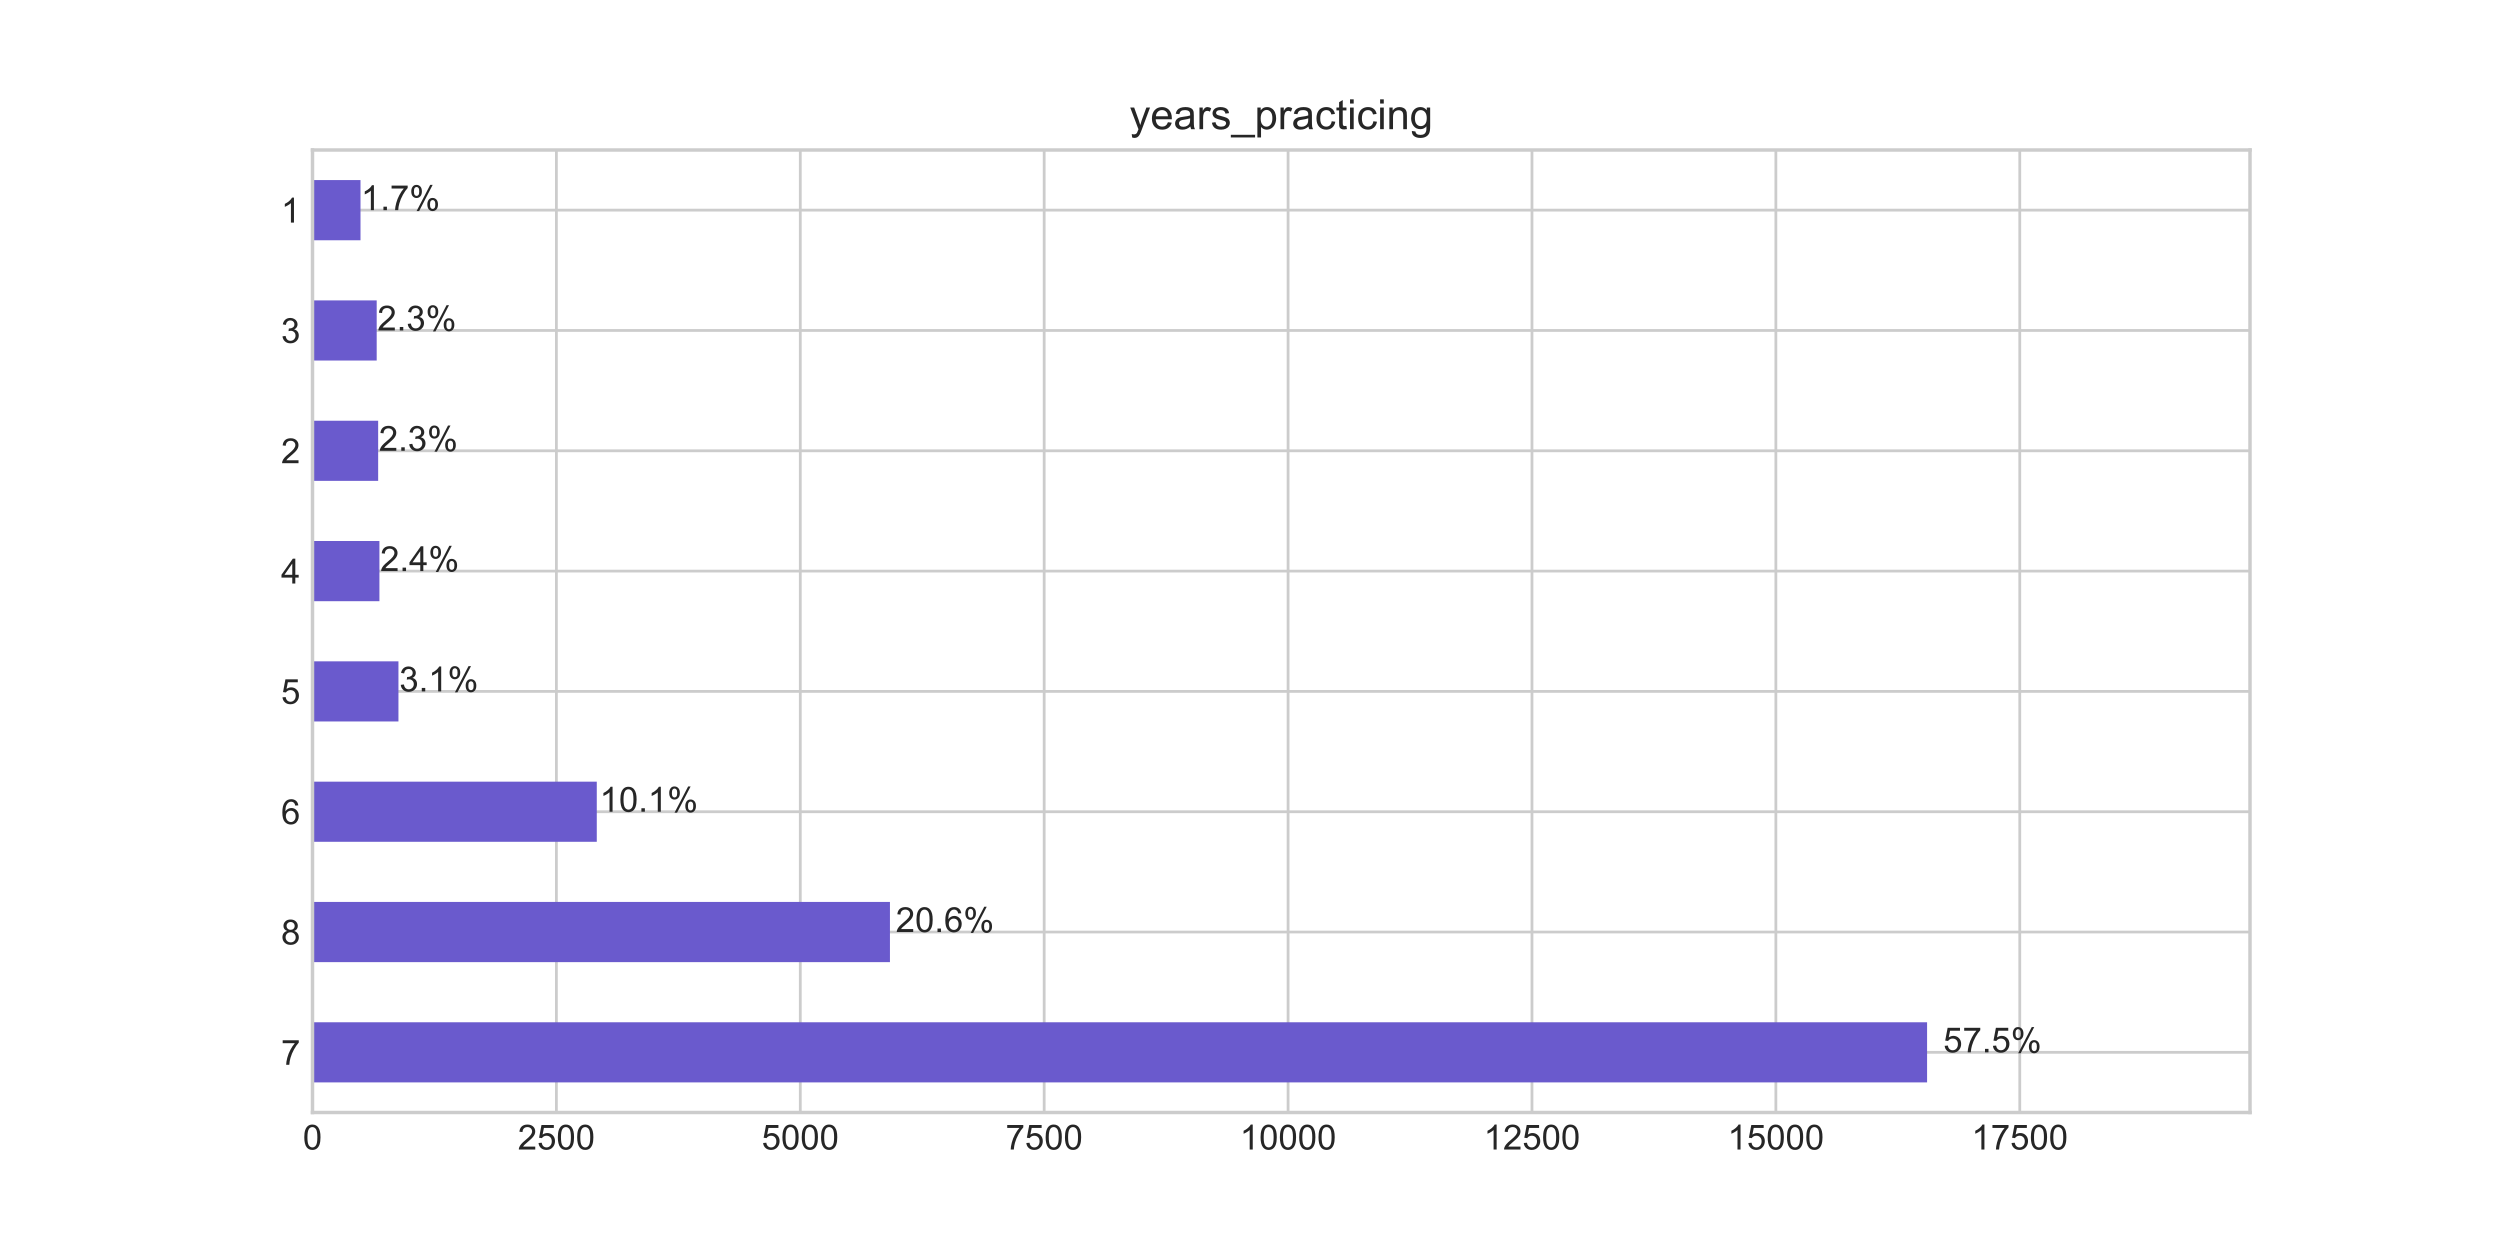
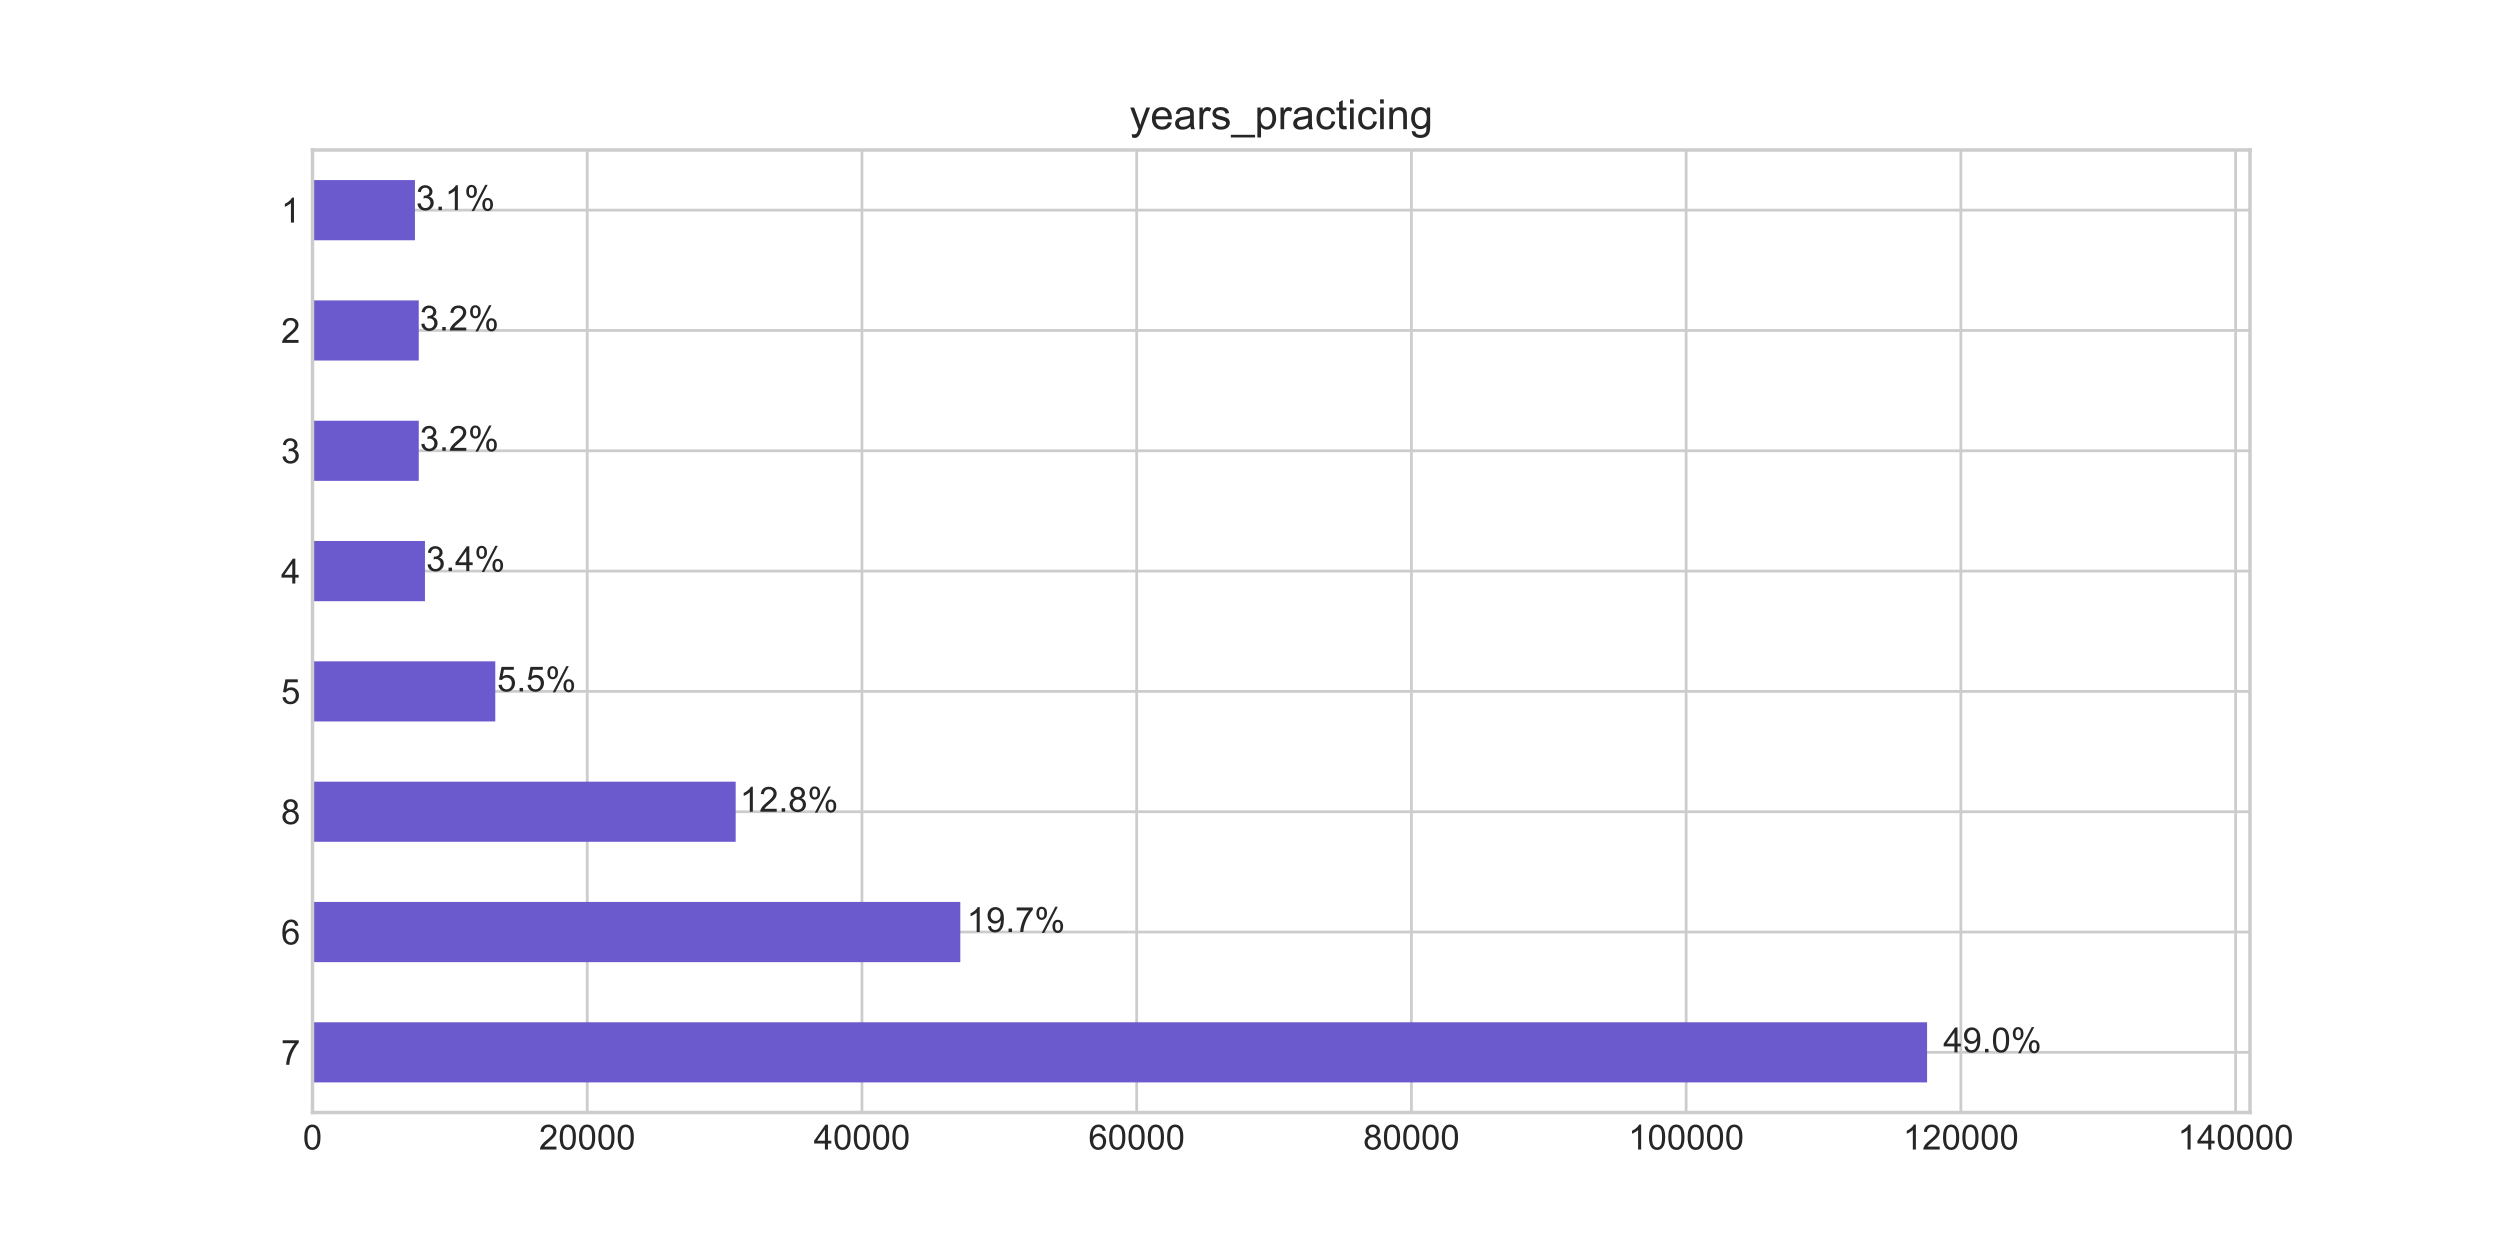
<svg xmlns="http://www.w3.org/2000/svg" xmlns:xlink="http://www.w3.org/1999/xlink" height="360pt" version="1.1" viewBox="0 0 720 360" width="720pt">
  <defs>
    <style type="text/css">
- *{stroke-linecap:butt;stroke-linejoin:round;white-space:pre;}
+ *{stroke-linecap:butt;stroke-linejoin:round;}
  </style>
  </defs>
  <g id="figure_1">
    <g id="patch_1">
      <path d="M 0 360  L 720 360  L 720 0  L 0 0  z " style="fill:#ffffff;" />
    </g>
    <g id="axes_1">
      <g id="patch_2">
        <path d="M 90 320.4  L 648 320.4  L 648 43.2  L 90 43.2  z " style="fill:#ffffff;" />
      </g>
      <g id="matplotlib.axis_1">
        <g id="xtick_1">
          <g id="line2d_1">
-             <path clip-path="url(#pb4fe0cba98)" d="M 90 320.4  L 90 43.2  " style="fill:none;stroke:#cccccc;stroke-linecap:round;stroke-width:0.8;" />
+             <path clip-path="url(#p68119d0b83)" d="M 90 320.4  L 90 43.2  " style="fill:none;stroke:#cccccc;stroke-linecap:round;stroke-width:0.8;" />
          </g>
          <g id="line2d_2" />
          <g id="text_1">
            <defs>
              <path d="M 4.156 35.297  Q 4.156 48 6.766 55.734  Q 9.375 63.484 14.516 67.672  Q 19.672 71.875 27.484 71.875  Q 33.25 71.875 37.594 69.547  Q 41.938 67.234 44.766 62.859  Q 47.609 58.5 49.219 52.219  Q 50.828 45.953 50.828 35.297  Q 50.828 22.703 48.234 14.969  Q 45.656 7.234 40.5 3  Q 35.359 -1.219 27.484 -1.219  Q 17.141 -1.219 11.234 6.203  Q 4.156 15.141 4.156 35.297  z M 13.188 35.297  Q 13.188 17.672 17.312 11.828  Q 21.438 6 27.484 6  Q 33.547 6 37.672 11.859  Q 41.797 17.719 41.797 35.297  Q 41.797 52.984 37.672 58.781  Q 33.547 64.594 27.391 64.594  Q 21.344 64.594 17.719 59.469  Q 13.188 52.938 13.188 35.297  z " id="ArialMT-48" />
            </defs>
            <g style="fill:#262626;" transform="translate(87.21953 331.0578)scale(0.1 -0.1)">
              <use xlink:href="#ArialMT-48" />
            </g>
          </g>
        </g>
        <g id="xtick_2">
          <g id="line2d_3">
-             <path clip-path="url(#pb4fe0cba98)" d="M 160.242 320.4  L 160.242 43.2  " style="fill:none;stroke:#cccccc;stroke-linecap:round;stroke-width:0.8;" />
+             <path clip-path="url(#p68119d0b83)" d="M 169.122 320.4  L 169.122 43.2  " style="fill:none;stroke:#cccccc;stroke-linecap:round;stroke-width:0.8;" />
          </g>
          <g id="line2d_4" />
          <g id="text_2">
            <defs>
              <path d="M 50.344 8.453  L 50.344 0  L 3.031 0  Q 2.938 3.172 4.047 6.109  Q 5.859 10.938 9.828 15.625  Q 13.812 20.312 21.344 26.469  Q 33.016 36.031 37.109 41.625  Q 41.219 47.219 41.219 52.203  Q 41.219 57.422 37.469 61  Q 33.734 64.594 27.734 64.594  Q 21.391 64.594 17.578 60.781  Q 13.766 56.984 13.719 50.25  L 4.688 51.172  Q 5.609 61.281 11.656 66.578  Q 17.719 71.875 27.938 71.875  Q 38.234 71.875 44.234 66.156  Q 50.25 60.453 50.25 52  Q 50.25 47.703 48.484 43.547  Q 46.734 39.406 42.656 34.812  Q 38.578 30.219 29.109 22.219  Q 21.188 15.578 18.938 13.203  Q 16.703 10.844 15.234 8.453  z " id="ArialMT-50" />
-               <path d="M 4.156 18.75  L 13.375 19.531  Q 14.406 12.797 18.141 9.391  Q 21.875 6 27.156 6  Q 33.5 6 37.891 10.781  Q 42.281 15.578 42.281 23.484  Q 42.281 31 38.062 35.344  Q 33.844 39.703 27 39.703  Q 22.75 39.703 19.328 37.766  Q 15.922 35.844 13.969 32.766  L 5.719 33.844  L 12.641 70.609  L 48.25 70.609  L 48.25 62.203  L 19.672 62.203  L 15.828 42.969  Q 22.266 47.469 29.344 47.469  Q 38.719 47.469 45.156 40.969  Q 51.609 34.469 51.609 24.266  Q 51.609 14.547 45.953 7.469  Q 39.062 -1.219 27.156 -1.219  Q 17.391 -1.219 11.203 4.25  Q 5.031 9.719 4.156 18.75  z " id="ArialMT-53" />
-             </defs>
-             <g style="fill:#262626;" transform="translate(149.1198 331.0578)scale(0.1 -0.1)">
+             </defs>
+             <g style="fill:#262626;" transform="translate(155.2197 331.0578)scale(0.1 -0.1)">
              <use xlink:href="#ArialMT-50" />
-               <use x="55.615" xlink:href="#ArialMT-53" />
-               <use x="111.23" xlink:href="#ArialMT-48" />
-               <use x="166.846" xlink:href="#ArialMT-48" />
+               <use x="55.615" xlink:href="#ArialMT-48" />
+               <use x="111.23" xlink:href="#ArialMT-48" />
+               <use x="166.846" xlink:href="#ArialMT-48" />
+               <use x="222.461" xlink:href="#ArialMT-48" />
            </g>
          </g>
        </g>
        <g id="xtick_3">
          <g id="line2d_5">
-             <path clip-path="url(#pb4fe0cba98)" d="M 230.483 320.4  L 230.483 43.2  " style="fill:none;stroke:#cccccc;stroke-linecap:round;stroke-width:0.8;" />
+             <path clip-path="url(#p68119d0b83)" d="M 248.244 320.4  L 248.244 43.2  " style="fill:none;stroke:#cccccc;stroke-linecap:round;stroke-width:0.8;" />
          </g>
          <g id="line2d_6" />
          <g id="text_3">
-             <g style="fill:#262626;" transform="translate(219.3615 331.0578)scale(0.1 -0.1)">
-               <use xlink:href="#ArialMT-53" />
+             <defs>
+               <path d="M 32.328 0  L 32.328 17.141  L 1.266 17.141  L 1.266 25.203  L 33.938 71.578  L 41.109 71.578  L 41.109 25.203  L 50.781 25.203  L 50.781 17.141  L 41.109 17.141  L 41.109 0  z M 32.328 25.203  L 32.328 57.469  L 9.906 25.203  z " id="ArialMT-52" />
+             </defs>
+             <g style="fill:#262626;" transform="translate(234.3417 331.0578)scale(0.1 -0.1)">
+               <use xlink:href="#ArialMT-52" />
              <use x="55.615" xlink:href="#ArialMT-48" />
              <use x="111.23" xlink:href="#ArialMT-48" />
              <use x="166.846" xlink:href="#ArialMT-48" />
+               <use x="222.461" xlink:href="#ArialMT-48" />
            </g>
          </g>
        </g>
        <g id="xtick_4">
          <g id="line2d_7">
-             <path clip-path="url(#pb4fe0cba98)" d="M 300.725 320.4  L 300.725 43.2  " style="fill:none;stroke:#cccccc;stroke-linecap:round;stroke-width:0.8;" />
+             <path clip-path="url(#p68119d0b83)" d="M 327.366 320.4  L 327.366 43.2  " style="fill:none;stroke:#cccccc;stroke-linecap:round;stroke-width:0.8;" />
          </g>
          <g id="line2d_8" />
          <g id="text_4">
            <defs>
-               <path d="M 4.734 62.203  L 4.734 70.656  L 51.078 70.656  L 51.078 63.812  Q 44.234 56.547 37.516 44.484  Q 30.812 32.422 27.156 19.672  Q 24.516 10.688 23.781 0  L 14.75 0  Q 14.891 8.453 18.062 20.406  Q 21.234 32.375 27.172 43.484  Q 33.109 54.594 39.797 62.203  z " id="ArialMT-55" />
-             </defs>
-             <g style="fill:#262626;" transform="translate(289.6032 331.0578)scale(0.1 -0.1)">
-               <use xlink:href="#ArialMT-55" />
-               <use x="55.615" xlink:href="#ArialMT-53" />
-               <use x="111.23" xlink:href="#ArialMT-48" />
-               <use x="166.846" xlink:href="#ArialMT-48" />
+               <path d="M 49.75 54.047  L 41.016 53.375  Q 39.844 58.547 37.703 60.891  Q 34.125 64.656 28.906 64.656  Q 24.703 64.656 21.531 62.312  Q 17.391 59.281 14.984 53.469  Q 12.594 47.656 12.5 36.922  Q 15.672 41.75 20.266 44.094  Q 24.859 46.438 29.891 46.438  Q 38.672 46.438 44.844 39.969  Q 51.031 33.5 51.031 23.25  Q 51.031 16.5 48.125 10.719  Q 45.219 4.938 40.141 1.859  Q 35.062 -1.219 28.609 -1.219  Q 17.625 -1.219 10.688 6.859  Q 3.766 14.938 3.766 33.5  Q 3.766 54.25 11.422 63.672  Q 18.109 71.875 29.438 71.875  Q 37.891 71.875 43.281 67.141  Q 48.688 62.406 49.75 54.047  z M 13.875 23.188  Q 13.875 18.656 15.797 14.5  Q 17.719 10.359 21.188 8.172  Q 24.656 6 28.469 6  Q 34.031 6 38.031 10.484  Q 42.047 14.984 42.047 22.703  Q 42.047 30.125 38.078 34.391  Q 34.125 38.672 28.125 38.672  Q 22.172 38.672 18.016 34.391  Q 13.875 30.125 13.875 23.188  z " id="ArialMT-54" />
+             </defs>
+             <g style="fill:#262626;" transform="translate(313.4637 331.0578)scale(0.1 -0.1)">
+               <use xlink:href="#ArialMT-54" />
+               <use x="55.615" xlink:href="#ArialMT-48" />
+               <use x="111.23" xlink:href="#ArialMT-48" />
+               <use x="166.846" xlink:href="#ArialMT-48" />
+               <use x="222.461" xlink:href="#ArialMT-48" />
            </g>
          </g>
        </g>
        <g id="xtick_5">
          <g id="line2d_9">
-             <path clip-path="url(#pb4fe0cba98)" d="M 370.967 320.4  L 370.967 43.2  " style="fill:none;stroke:#cccccc;stroke-linecap:round;stroke-width:0.8;" />
+             <path clip-path="url(#p68119d0b83)" d="M 406.488 320.4  L 406.488 43.2  " style="fill:none;stroke:#cccccc;stroke-linecap:round;stroke-width:0.8;" />
          </g>
          <g id="line2d_10" />
          <g id="text_5">
            <defs>
+               <path d="M 17.672 38.812  Q 12.203 40.828 9.562 44.531  Q 6.938 48.25 6.938 53.422  Q 6.938 61.234 12.547 66.547  Q 18.172 71.875 27.484 71.875  Q 36.859 71.875 42.578 66.422  Q 48.297 60.984 48.297 53.172  Q 48.297 48.188 45.672 44.5  Q 43.062 40.828 37.75 38.812  Q 44.344 36.672 47.781 31.875  Q 51.219 27.094 51.219 20.453  Q 51.219 11.281 44.719 5.031  Q 38.234 -1.219 27.641 -1.219  Q 17.047 -1.219 10.547 5.047  Q 4.047 11.328 4.047 20.703  Q 4.047 27.688 7.594 32.391  Q 11.141 37.109 17.672 38.812  z M 15.922 53.719  Q 15.922 48.641 19.188 45.406  Q 22.469 42.188 27.688 42.188  Q 32.766 42.188 36.016 45.375  Q 39.266 48.578 39.266 53.219  Q 39.266 58.062 35.906 61.359  Q 32.562 64.656 27.594 64.656  Q 22.562 64.656 19.234 61.422  Q 15.922 58.203 15.922 53.719  z M 13.094 20.656  Q 13.094 16.891 14.875 13.375  Q 16.656 9.859 20.172 7.922  Q 23.688 6 27.734 6  Q 34.031 6 38.125 10.047  Q 42.234 14.109 42.234 20.359  Q 42.234 26.703 38.016 30.859  Q 33.797 35.016 27.438 35.016  Q 21.234 35.016 17.156 30.906  Q 13.094 26.812 13.094 20.656  z " id="ArialMT-56" />
+             </defs>
+             <g style="fill:#262626;" transform="translate(392.5857 331.0578)scale(0.1 -0.1)">
+               <use xlink:href="#ArialMT-56" />
+               <use x="55.615" xlink:href="#ArialMT-48" />
+               <use x="111.23" xlink:href="#ArialMT-48" />
+               <use x="166.846" xlink:href="#ArialMT-48" />
+               <use x="222.461" xlink:href="#ArialMT-48" />
+             </g>
+           </g>
+         </g>
+         <g id="xtick_6">
+           <g id="line2d_11">
+             <path clip-path="url(#p68119d0b83)" d="M 485.61 320.4  L 485.61 43.2  " style="fill:none;stroke:#cccccc;stroke-linecap:round;stroke-width:0.8;" />
+           </g>
+           <g id="line2d_12" />
+           <g id="text_6">
+             <defs>
              <path d="M 37.25 0  L 28.469 0  L 28.469 56  Q 25.297 52.984 20.141 49.953  Q 14.984 46.922 10.891 45.406  L 10.891 53.906  Q 18.266 57.375 23.781 62.297  Q 29.297 67.234 31.594 71.875  L 37.25 71.875  z " id="ArialMT-49" />
            </defs>
-             <g style="fill:#262626;" transform="translate(357.0644 331.0578)scale(0.1 -0.1)">
+             <g style="fill:#262626;" transform="translate(468.9272 331.0578)scale(0.1 -0.1)">
              <use xlink:href="#ArialMT-49" />
              <use x="55.615" xlink:href="#ArialMT-48" />
              <use x="111.23" xlink:href="#ArialMT-48" />
              <use x="166.846" xlink:href="#ArialMT-48" />
              <use x="222.461" xlink:href="#ArialMT-48" />
-             </g>
-           </g>
-         </g>
-         <g id="xtick_6">
-           <g id="line2d_11">
-             <path clip-path="url(#pb4fe0cba98)" d="M 441.208 320.4  L 441.208 43.2  " style="fill:none;stroke:#cccccc;stroke-linecap:round;stroke-width:0.8;" />
-           </g>
-           <g id="line2d_12" />
-           <g id="text_6">
-             <g style="fill:#262626;" transform="translate(427.3061 331.0578)scale(0.1 -0.1)">
+               <use x="278.076" xlink:href="#ArialMT-48" />
+             </g>
+           </g>
+         </g>
+         <g id="xtick_7">
+           <g id="line2d_13">
+             <path clip-path="url(#p68119d0b83)" d="M 564.732 320.4  L 564.732 43.2  " style="fill:none;stroke:#cccccc;stroke-linecap:round;stroke-width:0.8;" />
+           </g>
+           <g id="line2d_14" />
+           <g id="text_7">
+             <g style="fill:#262626;" transform="translate(548.0492 331.0578)scale(0.1 -0.1)">
              <use xlink:href="#ArialMT-49" />
              <use x="55.615" xlink:href="#ArialMT-50" />
-               <use x="111.23" xlink:href="#ArialMT-53" />
-               <use x="166.846" xlink:href="#ArialMT-48" />
-               <use x="222.461" xlink:href="#ArialMT-48" />
-             </g>
-           </g>
-         </g>
-         <g id="xtick_7">
-           <g id="line2d_13">
-             <path clip-path="url(#pb4fe0cba98)" d="M 511.45 320.4  L 511.45 43.2  " style="fill:none;stroke:#cccccc;stroke-linecap:round;stroke-width:0.8;" />
-           </g>
-           <g id="line2d_14" />
-           <g id="text_7">
-             <g style="fill:#262626;" transform="translate(497.5478 331.0578)scale(0.1 -0.1)">
-               <use xlink:href="#ArialMT-49" />
-               <use x="55.615" xlink:href="#ArialMT-53" />
-               <use x="111.23" xlink:href="#ArialMT-48" />
-               <use x="166.846" xlink:href="#ArialMT-48" />
-               <use x="222.461" xlink:href="#ArialMT-48" />
+               <use x="111.23" xlink:href="#ArialMT-48" />
+               <use x="166.846" xlink:href="#ArialMT-48" />
+               <use x="222.461" xlink:href="#ArialMT-48" />
+               <use x="278.076" xlink:href="#ArialMT-48" />
            </g>
          </g>
        </g>
        <g id="xtick_8">
          <g id="line2d_15">
-             <path clip-path="url(#pb4fe0cba98)" d="M 581.692 320.4  L 581.692 43.2  " style="fill:none;stroke:#cccccc;stroke-linecap:round;stroke-width:0.8;" />
+             <path clip-path="url(#p68119d0b83)" d="M 643.854 320.4  L 643.854 43.2  " style="fill:none;stroke:#cccccc;stroke-linecap:round;stroke-width:0.8;" />
          </g>
          <g id="line2d_16" />
          <g id="text_8">
-             <g style="fill:#262626;" transform="translate(567.7895 331.0578)scale(0.1 -0.1)">
+             <g style="fill:#262626;" transform="translate(627.1712 331.0578)scale(0.1 -0.1)">
              <use xlink:href="#ArialMT-49" />
-               <use x="55.615" xlink:href="#ArialMT-55" />
-               <use x="111.23" xlink:href="#ArialMT-53" />
-               <use x="166.846" xlink:href="#ArialMT-48" />
-               <use x="222.461" xlink:href="#ArialMT-48" />
+               <use x="55.615" xlink:href="#ArialMT-52" />
+               <use x="111.23" xlink:href="#ArialMT-48" />
+               <use x="166.846" xlink:href="#ArialMT-48" />
+               <use x="222.461" xlink:href="#ArialMT-48" />
+               <use x="278.076" xlink:href="#ArialMT-48" />
            </g>
          </g>
        </g>
      </g>
      <g id="matplotlib.axis_2">
        <g id="ytick_1">
          <g id="line2d_17">
-             <path clip-path="url(#pb4fe0cba98)" d="M 90 303.075  L 648 303.075  " style="fill:none;stroke:#cccccc;stroke-linecap:round;stroke-width:0.8;" />
+             <path clip-path="url(#p68119d0b83)" d="M 90 303.075  L 648 303.075  " style="fill:none;stroke:#cccccc;stroke-linecap:round;stroke-width:0.8;" />
          </g>
          <g id="line2d_18" />
          <g id="text_9">
+             <defs>
+               <path d="M 4.734 62.203  L 4.734 70.656  L 51.078 70.656  L 51.078 63.812  Q 44.234 56.547 37.516 44.484  Q 30.812 32.422 27.156 19.672  Q 24.516 10.688 23.781 0  L 14.75 0  Q 14.891 8.453 18.062 20.406  Q 21.234 32.375 27.172 43.484  Q 33.109 54.594 39.797 62.203  z " id="ArialMT-55" />
+             </defs>
            <g style="fill:#262626;" transform="translate(80.93906 306.6539)scale(0.1 -0.1)">
              <use xlink:href="#ArialMT-55" />
            </g>
          </g>
        </g>
        <g id="ytick_2">
          <g id="line2d_19">
-             <path clip-path="url(#pb4fe0cba98)" d="M 90 268.425  L 648 268.425  " style="fill:none;stroke:#cccccc;stroke-linecap:round;stroke-width:0.8;" />
+             <path clip-path="url(#p68119d0b83)" d="M 90 268.425  L 648 268.425  " style="fill:none;stroke:#cccccc;stroke-linecap:round;stroke-width:0.8;" />
          </g>
          <g id="line2d_20" />
          <g id="text_10">
-             <defs>
-               <path d="M 17.672 38.812  Q 12.203 40.828 9.562 44.531  Q 6.938 48.25 6.938 53.422  Q 6.938 61.234 12.547 66.547  Q 18.172 71.875 27.484 71.875  Q 36.859 71.875 42.578 66.422  Q 48.297 60.984 48.297 53.172  Q 48.297 48.188 45.672 44.5  Q 43.062 40.828 37.75 38.812  Q 44.344 36.672 47.781 31.875  Q 51.219 27.094 51.219 20.453  Q 51.219 11.281 44.719 5.031  Q 38.234 -1.219 27.641 -1.219  Q 17.047 -1.219 10.547 5.047  Q 4.047 11.328 4.047 20.703  Q 4.047 27.688 7.594 32.391  Q 11.141 37.109 17.672 38.812  z M 15.922 53.719  Q 15.922 48.641 19.188 45.406  Q 22.469 42.188 27.688 42.188  Q 32.766 42.188 36.016 45.375  Q 39.266 48.578 39.266 53.219  Q 39.266 58.062 35.906 61.359  Q 32.562 64.656 27.594 64.656  Q 22.562 64.656 19.234 61.422  Q 15.922 58.203 15.922 53.719  z M 13.094 20.656  Q 13.094 16.891 14.875 13.375  Q 16.656 9.859 20.172 7.922  Q 23.688 6 27.734 6  Q 34.031 6 38.125 10.047  Q 42.234 14.109 42.234 20.359  Q 42.234 26.703 38.016 30.859  Q 33.797 35.016 27.438 35.016  Q 21.234 35.016 17.156 30.906  Q 13.094 26.812 13.094 20.656  z " id="ArialMT-56" />
-             </defs>
            <g style="fill:#262626;" transform="translate(80.93906 272.0039)scale(0.1 -0.1)">
-               <use xlink:href="#ArialMT-56" />
+               <use xlink:href="#ArialMT-54" />
            </g>
          </g>
        </g>
        <g id="ytick_3">
          <g id="line2d_21">
-             <path clip-path="url(#pb4fe0cba98)" d="M 90 233.775  L 648 233.775  " style="fill:none;stroke:#cccccc;stroke-linecap:round;stroke-width:0.8;" />
+             <path clip-path="url(#p68119d0b83)" d="M 90 233.775  L 648 233.775  " style="fill:none;stroke:#cccccc;stroke-linecap:round;stroke-width:0.8;" />
          </g>
          <g id="line2d_22" />
          <g id="text_11">
-             <defs>
-               <path d="M 49.75 54.047  L 41.016 53.375  Q 39.844 58.547 37.703 60.891  Q 34.125 64.656 28.906 64.656  Q 24.703 64.656 21.531 62.312  Q 17.391 59.281 14.984 53.469  Q 12.594 47.656 12.5 36.922  Q 15.672 41.75 20.266 44.094  Q 24.859 46.438 29.891 46.438  Q 38.672 46.438 44.844 39.969  Q 51.031 33.5 51.031 23.25  Q 51.031 16.5 48.125 10.719  Q 45.219 4.938 40.141 1.859  Q 35.062 -1.219 28.609 -1.219  Q 17.625 -1.219 10.688 6.859  Q 3.766 14.938 3.766 33.5  Q 3.766 54.25 11.422 63.672  Q 18.109 71.875 29.438 71.875  Q 37.891 71.875 43.281 67.141  Q 48.688 62.406 49.75 54.047  z M 13.875 23.188  Q 13.875 18.656 15.797 14.5  Q 17.719 10.359 21.188 8.172  Q 24.656 6 28.469 6  Q 34.031 6 38.031 10.484  Q 42.047 14.984 42.047 22.703  Q 42.047 30.125 38.078 34.391  Q 34.125 38.672 28.125 38.672  Q 22.172 38.672 18.016 34.391  Q 13.875 30.125 13.875 23.188  z " id="ArialMT-54" />
-             </defs>
            <g style="fill:#262626;" transform="translate(80.93906 237.3539)scale(0.1 -0.1)">
-               <use xlink:href="#ArialMT-54" />
+               <use xlink:href="#ArialMT-56" />
            </g>
          </g>
        </g>
        <g id="ytick_4">
          <g id="line2d_23">
-             <path clip-path="url(#pb4fe0cba98)" d="M 90 199.125  L 648 199.125  " style="fill:none;stroke:#cccccc;stroke-linecap:round;stroke-width:0.8;" />
+             <path clip-path="url(#p68119d0b83)" d="M 90 199.125  L 648 199.125  " style="fill:none;stroke:#cccccc;stroke-linecap:round;stroke-width:0.8;" />
          </g>
          <g id="line2d_24" />
          <g id="text_12">
+             <defs>
+               <path d="M 4.156 18.75  L 13.375 19.531  Q 14.406 12.797 18.141 9.391  Q 21.875 6 27.156 6  Q 33.5 6 37.891 10.781  Q 42.281 15.578 42.281 23.484  Q 42.281 31 38.062 35.344  Q 33.844 39.703 27 39.703  Q 22.75 39.703 19.328 37.766  Q 15.922 35.844 13.969 32.766  L 5.719 33.844  L 12.641 70.609  L 48.25 70.609  L 48.25 62.203  L 19.672 62.203  L 15.828 42.969  Q 22.266 47.469 29.344 47.469  Q 38.719 47.469 45.156 40.969  Q 51.609 34.469 51.609 24.266  Q 51.609 14.547 45.953 7.469  Q 39.062 -1.219 27.156 -1.219  Q 17.391 -1.219 11.203 4.25  Q 5.031 9.719 4.156 18.75  z " id="ArialMT-53" />
+             </defs>
            <g style="fill:#262626;" transform="translate(80.93906 202.7039)scale(0.1 -0.1)">
              <use xlink:href="#ArialMT-53" />
            </g>
          </g>
        </g>
        <g id="ytick_5">
          <g id="line2d_25">
-             <path clip-path="url(#pb4fe0cba98)" d="M 90 164.475  L 648 164.475  " style="fill:none;stroke:#cccccc;stroke-linecap:round;stroke-width:0.8;" />
+             <path clip-path="url(#p68119d0b83)" d="M 90 164.475  L 648 164.475  " style="fill:none;stroke:#cccccc;stroke-linecap:round;stroke-width:0.8;" />
          </g>
          <g id="line2d_26" />
          <g id="text_13">
-             <defs>
-               <path d="M 32.328 0  L 32.328 17.141  L 1.266 17.141  L 1.266 25.203  L 33.938 71.578  L 41.109 71.578  L 41.109 25.203  L 50.781 25.203  L 50.781 17.141  L 41.109 17.141  L 41.109 0  z M 32.328 25.203  L 32.328 57.469  L 9.906 25.203  z " id="ArialMT-52" />
-             </defs>
            <g style="fill:#262626;" transform="translate(80.93906 168.0539)scale(0.1 -0.1)">
              <use xlink:href="#ArialMT-52" />
            </g>
          </g>
        </g>
        <g id="ytick_6">
          <g id="line2d_27">
-             <path clip-path="url(#pb4fe0cba98)" d="M 90 129.825  L 648 129.825  " style="fill:none;stroke:#cccccc;stroke-linecap:round;stroke-width:0.8;" />
+             <path clip-path="url(#p68119d0b83)" d="M 90 129.825  L 648 129.825  " style="fill:none;stroke:#cccccc;stroke-linecap:round;stroke-width:0.8;" />
          </g>
          <g id="line2d_28" />
          <g id="text_14">
+             <defs>
+               <path d="M 4.203 18.891  L 12.984 20.062  Q 14.5 12.594 18.141 9.297  Q 21.781 6 27 6  Q 33.203 6 37.469 10.297  Q 41.75 14.594 41.75 20.953  Q 41.75 27 37.797 30.922  Q 33.844 34.859 27.734 34.859  Q 25.25 34.859 21.531 33.891  L 22.516 41.609  Q 23.391 41.5 23.922 41.5  Q 29.547 41.5 34.031 44.422  Q 38.531 47.359 38.531 53.469  Q 38.531 58.297 35.25 61.469  Q 31.984 64.656 26.812 64.656  Q 21.688 64.656 18.266 61.422  Q 14.844 58.203 13.875 51.766  L 5.078 53.328  Q 6.688 62.156 12.391 67.016  Q 18.109 71.875 26.609 71.875  Q 32.469 71.875 37.391 69.359  Q 42.328 66.844 44.938 62.5  Q 47.562 58.156 47.562 53.266  Q 47.562 48.641 45.062 44.828  Q 42.578 41.016 37.703 38.766  Q 44.047 37.312 47.562 32.688  Q 51.078 28.078 51.078 21.141  Q 51.078 11.766 44.234 5.25  Q 37.406 -1.266 26.953 -1.266  Q 17.531 -1.266 11.297 4.344  Q 5.078 9.969 4.203 18.891  z " id="ArialMT-51" />
+             </defs>
            <g style="fill:#262626;" transform="translate(80.93906 133.4039)scale(0.1 -0.1)">
-               <use xlink:href="#ArialMT-50" />
+               <use xlink:href="#ArialMT-51" />
            </g>
          </g>
        </g>
        <g id="ytick_7">
          <g id="line2d_29">
-             <path clip-path="url(#pb4fe0cba98)" d="M 90 95.175  L 648 95.175  " style="fill:none;stroke:#cccccc;stroke-linecap:round;stroke-width:0.8;" />
+             <path clip-path="url(#p68119d0b83)" d="M 90 95.175  L 648 95.175  " style="fill:none;stroke:#cccccc;stroke-linecap:round;stroke-width:0.8;" />
          </g>
          <g id="line2d_30" />
          <g id="text_15">
-             <defs>
-               <path d="M 4.203 18.891  L 12.984 20.062  Q 14.5 12.594 18.141 9.297  Q 21.781 6 27 6  Q 33.203 6 37.469 10.297  Q 41.75 14.594 41.75 20.953  Q 41.75 27 37.797 30.922  Q 33.844 34.859 27.734 34.859  Q 25.25 34.859 21.531 33.891  L 22.516 41.609  Q 23.391 41.5 23.922 41.5  Q 29.547 41.5 34.031 44.422  Q 38.531 47.359 38.531 53.469  Q 38.531 58.297 35.25 61.469  Q 31.984 64.656 26.812 64.656  Q 21.688 64.656 18.266 61.422  Q 14.844 58.203 13.875 51.766  L 5.078 53.328  Q 6.688 62.156 12.391 67.016  Q 18.109 71.875 26.609 71.875  Q 32.469 71.875 37.391 69.359  Q 42.328 66.844 44.938 62.5  Q 47.562 58.156 47.562 53.266  Q 47.562 48.641 45.062 44.828  Q 42.578 41.016 37.703 38.766  Q 44.047 37.312 47.562 32.688  Q 51.078 28.078 51.078 21.141  Q 51.078 11.766 44.234 5.25  Q 37.406 -1.266 26.953 -1.266  Q 17.531 -1.266 11.297 4.344  Q 5.078 9.969 4.203 18.891  z " id="ArialMT-51" />
-             </defs>
            <g style="fill:#262626;" transform="translate(80.93906 98.75391)scale(0.1 -0.1)">
-               <use xlink:href="#ArialMT-51" />
+               <use xlink:href="#ArialMT-50" />
            </g>
          </g>
        </g>
        <g id="ytick_8">
          <g id="line2d_31">
-             <path clip-path="url(#pb4fe0cba98)" d="M 90 60.525  L 648 60.525  " style="fill:none;stroke:#cccccc;stroke-linecap:round;stroke-width:0.8;" />
+             <path clip-path="url(#p68119d0b83)" d="M 90 60.525  L 648 60.525  " style="fill:none;stroke:#cccccc;stroke-linecap:round;stroke-width:0.8;" />
          </g>
          <g id="line2d_32" />
          <g id="text_16">
            <g style="fill:#262626;" transform="translate(80.93906 64.10391)scale(0.1 -0.1)">
              <use xlink:href="#ArialMT-49" />
            </g>
          </g>
        </g>
      </g>
      <g id="patch_3">
-         <path clip-path="url(#pb4fe0cba98)" d="M 90 311.738  L 555 311.738  L 555 294.413  L 90 294.413  z " style="fill:#6a5acd;" />
+         <path clip-path="url(#p68119d0b83)" d="M 90 311.738  L 555 311.738  L 555 294.413  L 90 294.413  z " style="fill:#6a5acd;" />
      </g>
      <g id="patch_4">
-         <path clip-path="url(#pb4fe0cba98)" d="M 90 277.087  L 256.304 277.087  L 256.304 259.762  L 90 259.762  z " style="fill:#6a5acd;" />
+         <path clip-path="url(#p68119d0b83)" d="M 90 277.087  L 276.57 277.087  L 276.57 259.762  L 90 259.762  z " style="fill:#6a5acd;" />
      </g>
      <g id="patch_5">
-         <path clip-path="url(#pb4fe0cba98)" d="M 90 242.438  L 171.874 242.438  L 171.874 225.113  L 90 225.113  z " style="fill:#6a5acd;" />
+         <path clip-path="url(#p68119d0b83)" d="M 90 242.438  L 211.876 242.438  L 211.876 225.113  L 90 225.113  z " style="fill:#6a5acd;" />
      </g>
      <g id="patch_6">
-         <path clip-path="url(#pb4fe0cba98)" d="M 90 207.787  L 114.753 207.787  L 114.753 190.463  L 90 190.463  z " style="fill:#6a5acd;" />
+         <path clip-path="url(#p68119d0b83)" d="M 90 207.787  L 142.64 207.787  L 142.64 190.463  L 90 190.463  z " style="fill:#6a5acd;" />
      </g>
      <g id="patch_7">
-         <path clip-path="url(#pb4fe0cba98)" d="M 90 173.137  L 109.274 173.137  L 109.274 155.812  L 90 155.812  z " style="fill:#6a5acd;" />
+         <path clip-path="url(#p68119d0b83)" d="M 90 173.137  L 122.389 173.137  L 122.389 155.812  L 90 155.812  z " style="fill:#6a5acd;" />
      </g>
      <g id="patch_8">
-         <path clip-path="url(#pb4fe0cba98)" d="M 90 138.488  L 108.909 138.488  L 108.909 121.162  L 90 121.162  z " style="fill:#6a5acd;" />
+         <path clip-path="url(#p68119d0b83)" d="M 90 138.488  L 120.608 138.488  L 120.608 121.162  L 90 121.162  z " style="fill:#6a5acd;" />
      </g>
      <g id="patch_9">
-         <path clip-path="url(#pb4fe0cba98)" d="M 90 103.838  L 108.488 103.838  L 108.488 86.513  L 90 86.513  z " style="fill:#6a5acd;" />
+         <path clip-path="url(#p68119d0b83)" d="M 90 103.838  L 120.6 103.838  L 120.6 86.513  L 90 86.513  z " style="fill:#6a5acd;" />
      </g>
      <g id="patch_10">
-         <path clip-path="url(#pb4fe0cba98)" d="M 90 69.188  L 103.824 69.188  L 103.824 51.862  L 90 51.862  z " style="fill:#6a5acd;" />
+         <path clip-path="url(#p68119d0b83)" d="M 90 69.188  L 119.505 69.188  L 119.505 51.862  L 90 51.862  z " style="fill:#6a5acd;" />
      </g>
      <g id="patch_11">
        <path d="M 90 320.4  L 90 43.2  " style="fill:none;stroke:#cccccc;stroke-linecap:square;stroke-linejoin:miter;" />
      </g>
      <g id="patch_12">
        <path d="M 648 320.4  L 648 43.2  " style="fill:none;stroke:#cccccc;stroke-linecap:square;stroke-linejoin:miter;" />
      </g>
      <g id="patch_13">
        <path d="M 90 320.4  L 648 320.4  " style="fill:none;stroke:#cccccc;stroke-linecap:square;stroke-linejoin:miter;" />
      </g>
      <g id="patch_14">
        <path d="M 90 43.2  L 648 43.2  " style="fill:none;stroke:#cccccc;stroke-linecap:square;stroke-linejoin:miter;" />
      </g>
      <g id="text_17">
        <defs>
+           <path d="M 5.469 16.547  L 13.922 17.328  Q 14.984 11.375 18.016 8.688  Q 21.047 6 25.781 6  Q 29.828 6 32.875 7.859  Q 35.938 9.719 37.891 12.812  Q 39.844 15.922 41.156 21.188  Q 42.484 26.469 42.484 31.938  Q 42.484 32.516 42.438 33.688  Q 39.797 29.5 35.234 26.875  Q 30.672 24.266 25.344 24.266  Q 16.453 24.266 10.297 30.703  Q 4.156 37.156 4.156 47.703  Q 4.156 58.594 10.578 65.234  Q 17 71.875 26.656 71.875  Q 33.641 71.875 39.422 68.109  Q 45.219 64.359 48.219 57.391  Q 51.219 50.438 51.219 37.25  Q 51.219 23.531 48.234 15.406  Q 45.266 7.281 39.375 3.031  Q 33.5 -1.219 25.594 -1.219  Q 17.188 -1.219 11.859 3.438  Q 6.547 8.109 5.469 16.547  z M 41.453 48.141  Q 41.453 55.719 37.422 60.156  Q 33.406 64.594 27.734 64.594  Q 21.875 64.594 17.531 59.812  Q 13.188 55.031 13.188 47.406  Q 13.188 40.578 17.312 36.297  Q 21.438 32.031 27.484 32.031  Q 33.594 32.031 37.516 36.297  Q 41.453 40.578 41.453 48.141  z " id="ArialMT-57" />
          <path d="M 9.078 0  L 9.078 10.016  L 19.094 10.016  L 19.094 0  z " id="ArialMT-46" />
          <path d="M 5.812 54.391  Q 5.812 62.062 9.672 67.422  Q 13.531 72.797 20.844 72.797  Q 27.594 72.797 32 67.984  Q 36.422 63.188 36.422 53.859  Q 36.422 44.781 31.953 39.875  Q 27.484 34.969 20.953 34.969  Q 14.453 34.969 10.125 39.797  Q 5.812 44.625 5.812 54.391  z M 21.094 66.75  Q 17.828 66.75 15.656 63.906  Q 13.484 61.078 13.484 53.516  Q 13.484 46.625 15.672 43.812  Q 17.875 41.016 21.094 41.016  Q 24.422 41.016 26.594 43.844  Q 28.766 46.688 28.766 54.203  Q 28.766 61.141 26.562 63.938  Q 24.359 66.75 21.094 66.75  z M 21.141 -2.641  L 60.297 72.797  L 67.438 72.797  L 28.422 -2.641  z M 52.094 16.797  Q 52.094 24.516 55.953 29.859  Q 59.812 35.203 67.188 35.203  Q 73.922 35.203 78.344 30.391  Q 82.766 25.594 82.766 16.266  Q 82.766 7.172 78.297 2.266  Q 73.828 -2.641 67.234 -2.641  Q 60.75 -2.641 56.422 2.219  Q 52.094 7.078 52.094 16.797  z M 67.438 29.156  Q 64.109 29.156 61.938 26.312  Q 59.766 23.484 59.766 15.922  Q 59.766 9.078 61.953 6.25  Q 64.156 3.422 67.391 3.422  Q 70.75 3.422 72.922 6.25  Q 75.094 9.078 75.094 16.609  Q 75.094 23.531 72.891 26.344  Q 70.703 29.156 67.438 29.156  z " id="ArialMT-37" />
        </defs>
        <g style="fill:#262626;" transform="translate(559.65 303.075)scale(0.1 -0.1)">
+           <use xlink:href="#ArialMT-52" />
+           <use x="55.615" xlink:href="#ArialMT-57" />
+           <use x="111.23" xlink:href="#ArialMT-46" />
+           <use x="139.014" xlink:href="#ArialMT-48" />
+           <use x="194.629" xlink:href="#ArialMT-37" />
+         </g>
+       </g>
+       <g id="text_18">
+         <g style="fill:#262626;" transform="translate(278.4354 268.425)scale(0.1 -0.1)">
+           <use xlink:href="#ArialMT-49" />
+           <use x="55.615" xlink:href="#ArialMT-57" />
+           <use x="111.23" xlink:href="#ArialMT-46" />
+           <use x="139.014" xlink:href="#ArialMT-55" />
+           <use x="194.629" xlink:href="#ArialMT-37" />
+         </g>
+       </g>
+       <g id="text_19">
+         <g style="fill:#262626;" transform="translate(213.0943 233.775)scale(0.1 -0.1)">
+           <use xlink:href="#ArialMT-49" />
+           <use x="55.615" xlink:href="#ArialMT-50" />
+           <use x="111.23" xlink:href="#ArialMT-46" />
+           <use x="139.014" xlink:href="#ArialMT-56" />
+           <use x="194.629" xlink:href="#ArialMT-37" />
+         </g>
+       </g>
+       <g id="text_20">
+         <g style="fill:#262626;" transform="translate(143.1663 199.125)scale(0.1 -0.1)">
          <use xlink:href="#ArialMT-53" />
-           <use x="55.615" xlink:href="#ArialMT-55" />
-           <use x="111.23" xlink:href="#ArialMT-46" />
-           <use x="139.014" xlink:href="#ArialMT-53" />
-           <use x="194.629" xlink:href="#ArialMT-37" />
-         </g>
-       </g>
-       <g id="text_18">
-         <g style="fill:#262626;" transform="translate(257.9673 268.425)scale(0.1 -0.1)">
-           <use xlink:href="#ArialMT-50" />
-           <use x="55.615" xlink:href="#ArialMT-48" />
-           <use x="111.23" xlink:href="#ArialMT-46" />
-           <use x="139.014" xlink:href="#ArialMT-54" />
-           <use x="194.629" xlink:href="#ArialMT-37" />
-         </g>
-       </g>
-       <g id="text_19">
-         <g style="fill:#262626;" transform="translate(172.6925 233.775)scale(0.1 -0.1)">
-           <use xlink:href="#ArialMT-49" />
-           <use x="55.615" xlink:href="#ArialMT-48" />
-           <use x="111.23" xlink:href="#ArialMT-46" />
-           <use x="139.014" xlink:href="#ArialMT-49" />
-           <use x="194.629" xlink:href="#ArialMT-37" />
-         </g>
-       </g>
-       <g id="text_20">
-         <g style="fill:#262626;" transform="translate(115.0007 199.125)scale(0.1 -0.1)">
+           <use x="55.615" xlink:href="#ArialMT-46" />
+           <use x="83.398" xlink:href="#ArialMT-53" />
+           <use x="139.014" xlink:href="#ArialMT-37" />
+         </g>
+       </g>
+       <g id="text_21">
+         <g style="fill:#262626;" transform="translate(122.7125 164.475)scale(0.1 -0.1)">
+           <use xlink:href="#ArialMT-51" />
+           <use x="55.615" xlink:href="#ArialMT-46" />
+           <use x="83.398" xlink:href="#ArialMT-52" />
+           <use x="139.014" xlink:href="#ArialMT-37" />
+         </g>
+       </g>
+       <g id="text_22">
+         <g style="fill:#262626;" transform="translate(120.9144 129.825)scale(0.1 -0.1)">
+           <use xlink:href="#ArialMT-51" />
+           <use x="55.615" xlink:href="#ArialMT-46" />
+           <use x="83.398" xlink:href="#ArialMT-50" />
+           <use x="139.014" xlink:href="#ArialMT-37" />
+         </g>
+       </g>
+       <g id="text_23">
+         <g style="fill:#262626;" transform="translate(120.9064 95.175)scale(0.1 -0.1)">
+           <use xlink:href="#ArialMT-51" />
+           <use x="55.615" xlink:href="#ArialMT-46" />
+           <use x="83.398" xlink:href="#ArialMT-50" />
+           <use x="139.014" xlink:href="#ArialMT-37" />
+         </g>
+       </g>
+       <g id="text_24">
+         <g style="fill:#262626;" transform="translate(119.7996 60.525)scale(0.1 -0.1)">
          <use xlink:href="#ArialMT-51" />
          <use x="55.615" xlink:href="#ArialMT-46" />
          <use x="83.398" xlink:href="#ArialMT-49" />
-           <use x="139.014" xlink:href="#ArialMT-37" />
-         </g>
-       </g>
-       <g id="text_21">
-         <g style="fill:#262626;" transform="translate(109.4671 164.475)scale(0.1 -0.1)">
-           <use xlink:href="#ArialMT-50" />
-           <use x="55.615" xlink:href="#ArialMT-46" />
-           <use x="83.398" xlink:href="#ArialMT-52" />
-           <use x="139.014" xlink:href="#ArialMT-37" />
-         </g>
-       </g>
-       <g id="text_22">
-         <g style="fill:#262626;" transform="translate(109.0982 129.825)scale(0.1 -0.1)">
-           <use xlink:href="#ArialMT-50" />
-           <use x="55.615" xlink:href="#ArialMT-46" />
-           <use x="83.398" xlink:href="#ArialMT-51" />
-           <use x="139.014" xlink:href="#ArialMT-37" />
-         </g>
-       </g>
-       <g id="text_23">
-         <g style="fill:#262626;" transform="translate(108.6725 95.175)scale(0.1 -0.1)">
-           <use xlink:href="#ArialMT-50" />
-           <use x="55.615" xlink:href="#ArialMT-46" />
-           <use x="83.398" xlink:href="#ArialMT-51" />
-           <use x="139.014" xlink:href="#ArialMT-37" />
-         </g>
-       </g>
-       <g id="text_24">
-         <g style="fill:#262626;" transform="translate(103.9618 60.525)scale(0.1 -0.1)">
-           <use xlink:href="#ArialMT-49" />
-           <use x="55.615" xlink:href="#ArialMT-46" />
-           <use x="83.398" xlink:href="#ArialMT-55" />
          <use x="139.014" xlink:href="#ArialMT-37" />
        </g>
      </g>
      <g id="text_25">
        <defs>
          <path d="M 6.203 -19.969  L 5.219 -11.719  Q 8.109 -12.5 10.25 -12.5  Q 13.188 -12.5 14.938 -11.516  Q 16.703 -10.547 17.828 -8.797  Q 18.656 -7.469 20.516 -2.25  Q 20.75 -1.516 21.297 -0.094  L 1.609 51.859  L 11.078 51.859  L 21.875 21.828  Q 23.969 16.109 25.641 9.812  Q 27.156 15.875 29.25 21.625  L 40.328 51.859  L 49.125 51.859  L 29.391 -0.875  Q 26.219 -9.422 24.469 -12.641  Q 22.125 -17 19.094 -19.016  Q 16.062 -21.047 11.859 -21.047  Q 9.328 -21.047 6.203 -19.969  z " id="ArialMT-121" />
          <path d="M 42.094 16.703  L 51.172 15.578  Q 49.031 7.625 43.219 3.219  Q 37.406 -1.172 28.375 -1.172  Q 17 -1.172 10.328 5.828  Q 3.656 12.844 3.656 25.484  Q 3.656 38.578 10.391 45.797  Q 17.141 53.031 27.875 53.031  Q 38.281 53.031 44.875 45.953  Q 51.469 38.875 51.469 26.031  Q 51.469 25.25 51.422 23.688  L 12.75 23.688  Q 13.234 15.141 17.578 10.594  Q 21.922 6.062 28.422 6.062  Q 33.25 6.062 36.672 8.594  Q 40.094 11.141 42.094 16.703  z M 13.234 30.906  L 42.188 30.906  Q 41.609 37.453 38.875 40.719  Q 34.672 45.797 27.984 45.797  Q 21.922 45.797 17.797 41.75  Q 13.672 37.703 13.234 30.906  z " id="ArialMT-101" />
          <path d="M 40.438 6.391  Q 35.547 2.25 31.031 0.531  Q 26.516 -1.172 21.344 -1.172  Q 12.797 -1.172 8.203 3  Q 3.609 7.172 3.609 13.672  Q 3.609 17.484 5.344 20.625  Q 7.078 23.781 9.891 25.688  Q 12.703 27.594 16.219 28.562  Q 18.797 29.25 24.031 29.891  Q 34.672 31.156 39.703 32.906  Q 39.75 34.719 39.75 35.203  Q 39.75 40.578 37.25 42.781  Q 33.891 45.75 27.25 45.75  Q 21.047 45.75 18.094 43.578  Q 15.141 41.406 13.719 35.891  L 5.125 37.062  Q 6.297 42.578 8.984 45.969  Q 11.672 49.359 16.75 51.188  Q 21.828 53.031 28.516 53.031  Q 35.156 53.031 39.297 51.469  Q 43.453 49.906 45.406 47.531  Q 47.359 45.172 48.141 41.547  Q 48.578 39.312 48.578 33.453  L 48.578 21.734  Q 48.578 9.469 49.141 6.219  Q 49.703 2.984 51.375 0  L 42.188 0  Q 40.828 2.734 40.438 6.391  z M 39.703 26.031  Q 34.906 24.078 25.344 22.703  Q 19.922 21.922 17.672 20.938  Q 15.438 19.969 14.203 18.094  Q 12.984 16.219 12.984 13.922  Q 12.984 10.406 15.641 8.062  Q 18.312 5.719 23.438 5.719  Q 28.516 5.719 32.469 7.938  Q 36.422 10.156 38.281 14.016  Q 39.703 17 39.703 22.797  z " id="ArialMT-97" />
          <path d="M 6.5 0  L 6.5 51.859  L 14.406 51.859  L 14.406 44  Q 17.438 49.516 20 51.266  Q 22.562 53.031 25.641 53.031  Q 30.078 53.031 34.672 50.203  L 31.641 42.047  Q 28.422 43.953 25.203 43.953  Q 22.312 43.953 20.016 42.219  Q 17.719 40.484 16.75 37.406  Q 15.281 32.719 15.281 27.156  L 15.281 0  z " id="ArialMT-114" />
          <path d="M 3.078 15.484  L 11.766 16.844  Q 12.5 11.625 15.844 8.844  Q 19.188 6.062 25.203 6.062  Q 31.25 6.062 34.172 8.516  Q 37.109 10.984 37.109 14.312  Q 37.109 17.281 34.516 19  Q 32.719 20.172 25.531 21.969  Q 15.875 24.422 12.141 26.203  Q 8.406 27.984 6.469 31.125  Q 4.547 34.281 4.547 38.094  Q 4.547 41.547 6.125 44.5  Q 7.719 47.469 10.453 49.422  Q 12.5 50.922 16.031 51.969  Q 19.578 53.031 23.641 53.031  Q 29.734 53.031 34.344 51.266  Q 38.969 49.516 41.156 46.5  Q 43.359 43.5 44.188 38.484  L 35.594 37.312  Q 35.016 41.312 32.203 43.547  Q 29.391 45.797 24.266 45.797  Q 18.219 45.797 15.625 43.797  Q 13.031 41.797 13.031 39.109  Q 13.031 37.406 14.109 36.031  Q 15.188 34.625 17.484 33.688  Q 18.797 33.203 25.25 31.453  Q 34.578 28.953 38.25 27.359  Q 41.938 25.781 44.031 22.75  Q 46.141 19.734 46.141 15.234  Q 46.141 10.844 43.578 6.953  Q 41.016 3.078 36.172 0.953  Q 31.344 -1.172 25.25 -1.172  Q 15.141 -1.172 9.844 3.031  Q 4.547 7.234 3.078 15.484  z " id="ArialMT-115" />
          <path d="M -1.516 -19.875  L -1.516 -13.531  L 56.734 -13.531  L 56.734 -19.875  z " id="ArialMT-95" />
          <path d="M 6.594 -19.875  L 6.594 51.859  L 14.594 51.859  L 14.594 45.125  Q 17.438 49.078 21 51.047  Q 24.562 53.031 29.641 53.031  Q 36.281 53.031 41.359 49.609  Q 46.438 46.188 49.016 39.953  Q 51.609 33.734 51.609 26.312  Q 51.609 18.359 48.75 11.984  Q 45.906 5.609 40.453 2.219  Q 35.016 -1.172 29 -1.172  Q 24.609 -1.172 21.109 0.688  Q 17.625 2.547 15.375 5.375  L 15.375 -19.875  z M 14.547 25.641  Q 14.547 15.625 18.594 10.844  Q 22.656 6.062 28.422 6.062  Q 34.281 6.062 38.453 11.016  Q 42.625 15.969 42.625 26.375  Q 42.625 36.281 38.547 41.203  Q 34.469 46.141 28.812 46.141  Q 23.188 46.141 18.859 40.891  Q 14.547 35.641 14.547 25.641  z " id="ArialMT-112" />
          <path d="M 40.438 19  L 49.078 17.875  Q 47.656 8.938 41.812 3.875  Q 35.984 -1.172 27.484 -1.172  Q 16.844 -1.172 10.375 5.781  Q 3.906 12.75 3.906 25.734  Q 3.906 34.125 6.688 40.422  Q 9.469 46.734 15.156 49.875  Q 20.844 53.031 27.547 53.031  Q 35.984 53.031 41.359 48.75  Q 46.734 44.484 48.25 36.625  L 39.703 35.297  Q 38.484 40.531 35.375 43.156  Q 32.281 45.797 27.875 45.797  Q 21.234 45.797 17.078 41.031  Q 12.938 36.281 12.938 25.984  Q 12.938 15.531 16.938 10.797  Q 20.953 6.062 27.391 6.062  Q 32.562 6.062 36.031 9.234  Q 39.5 12.406 40.438 19  z " id="ArialMT-99" />
          <path d="M 25.781 7.859  L 27.047 0.094  Q 23.344 -0.688 20.406 -0.688  Q 15.625 -0.688 12.984 0.828  Q 10.359 2.344 9.281 4.812  Q 8.203 7.281 8.203 15.188  L 8.203 45.016  L 1.766 45.016  L 1.766 51.859  L 8.203 51.859  L 8.203 64.703  L 16.938 69.969  L 16.938 51.859  L 25.781 51.859  L 25.781 45.016  L 16.938 45.016  L 16.938 14.703  Q 16.938 10.938 17.406 9.859  Q 17.875 8.797 18.922 8.156  Q 19.969 7.516 21.922 7.516  Q 23.391 7.516 25.781 7.859  z " id="ArialMT-116" />
          <path d="M 6.641 61.469  L 6.641 71.578  L 15.438 71.578  L 15.438 61.469  z M 6.641 0  L 6.641 51.859  L 15.438 51.859  L 15.438 0  z " id="ArialMT-105" />
          <path d="M 6.594 0  L 6.594 51.859  L 14.5 51.859  L 14.5 44.484  Q 20.219 53.031 31 53.031  Q 35.688 53.031 39.625 51.344  Q 43.562 49.656 45.516 46.922  Q 47.469 44.188 48.25 40.438  Q 48.734 37.984 48.734 31.891  L 48.734 0  L 39.938 0  L 39.938 31.547  Q 39.938 36.922 38.906 39.578  Q 37.891 42.234 35.281 43.812  Q 32.672 45.406 29.156 45.406  Q 23.531 45.406 19.453 41.844  Q 15.375 38.281 15.375 28.328  L 15.375 0  z " id="ArialMT-110" />
          <path d="M 4.984 -4.297  L 13.531 -5.562  Q 14.062 -9.516 16.5 -11.328  Q 19.781 -13.766 25.438 -13.766  Q 31.547 -13.766 34.859 -11.328  Q 38.188 -8.891 39.359 -4.5  Q 40.047 -1.812 39.984 6.781  Q 34.234 0 25.641 0  Q 14.938 0 9.078 7.719  Q 3.219 15.438 3.219 26.219  Q 3.219 33.641 5.906 39.906  Q 8.594 46.188 13.688 49.609  Q 18.797 53.031 25.688 53.031  Q 34.859 53.031 40.828 45.609  L 40.828 51.859  L 48.922 51.859  L 48.922 7.031  Q 48.922 -5.078 46.453 -10.125  Q 44 -15.188 38.641 -18.109  Q 33.297 -21.047 25.484 -21.047  Q 16.219 -21.047 10.5 -16.875  Q 4.781 -12.703 4.984 -4.297  z M 12.25 26.859  Q 12.25 16.656 16.297 11.969  Q 20.359 7.281 26.469 7.281  Q 32.516 7.281 36.609 11.938  Q 40.719 16.609 40.719 26.562  Q 40.719 36.078 36.5 40.906  Q 32.281 45.75 26.312 45.75  Q 20.453 45.75 16.344 40.984  Q 12.25 36.234 12.25 26.859  z " id="ArialMT-103" />
        </defs>
        <g style="fill:#262626;" transform="translate(325.3153 37.2)scale(0.12 -0.12)">
          <use xlink:href="#ArialMT-121" />
          <use x="50" xlink:href="#ArialMT-101" />
          <use x="105.615" xlink:href="#ArialMT-97" />
          <use x="161.23" xlink:href="#ArialMT-114" />
          <use x="194.531" xlink:href="#ArialMT-115" />
          <use x="244.531" xlink:href="#ArialMT-95" />
          <use x="300.146" xlink:href="#ArialMT-112" />
          <use x="355.762" xlink:href="#ArialMT-114" />
          <use x="389.062" xlink:href="#ArialMT-97" />
          <use x="444.678" xlink:href="#ArialMT-99" />
          <use x="494.678" xlink:href="#ArialMT-116" />
          <use x="522.461" xlink:href="#ArialMT-105" />
          <use x="544.678" xlink:href="#ArialMT-99" />
          <use x="594.678" xlink:href="#ArialMT-105" />
          <use x="616.895" xlink:href="#ArialMT-110" />
          <use x="672.51" xlink:href="#ArialMT-103" />
        </g>
      </g>
    </g>
  </g>
  <defs>
-     <clipPath id="pb4fe0cba98">
+     <clipPath id="p68119d0b83">
      <rect height="277.2" width="558" x="90" y="43.2" />
    </clipPath>
  </defs>
</svg>
